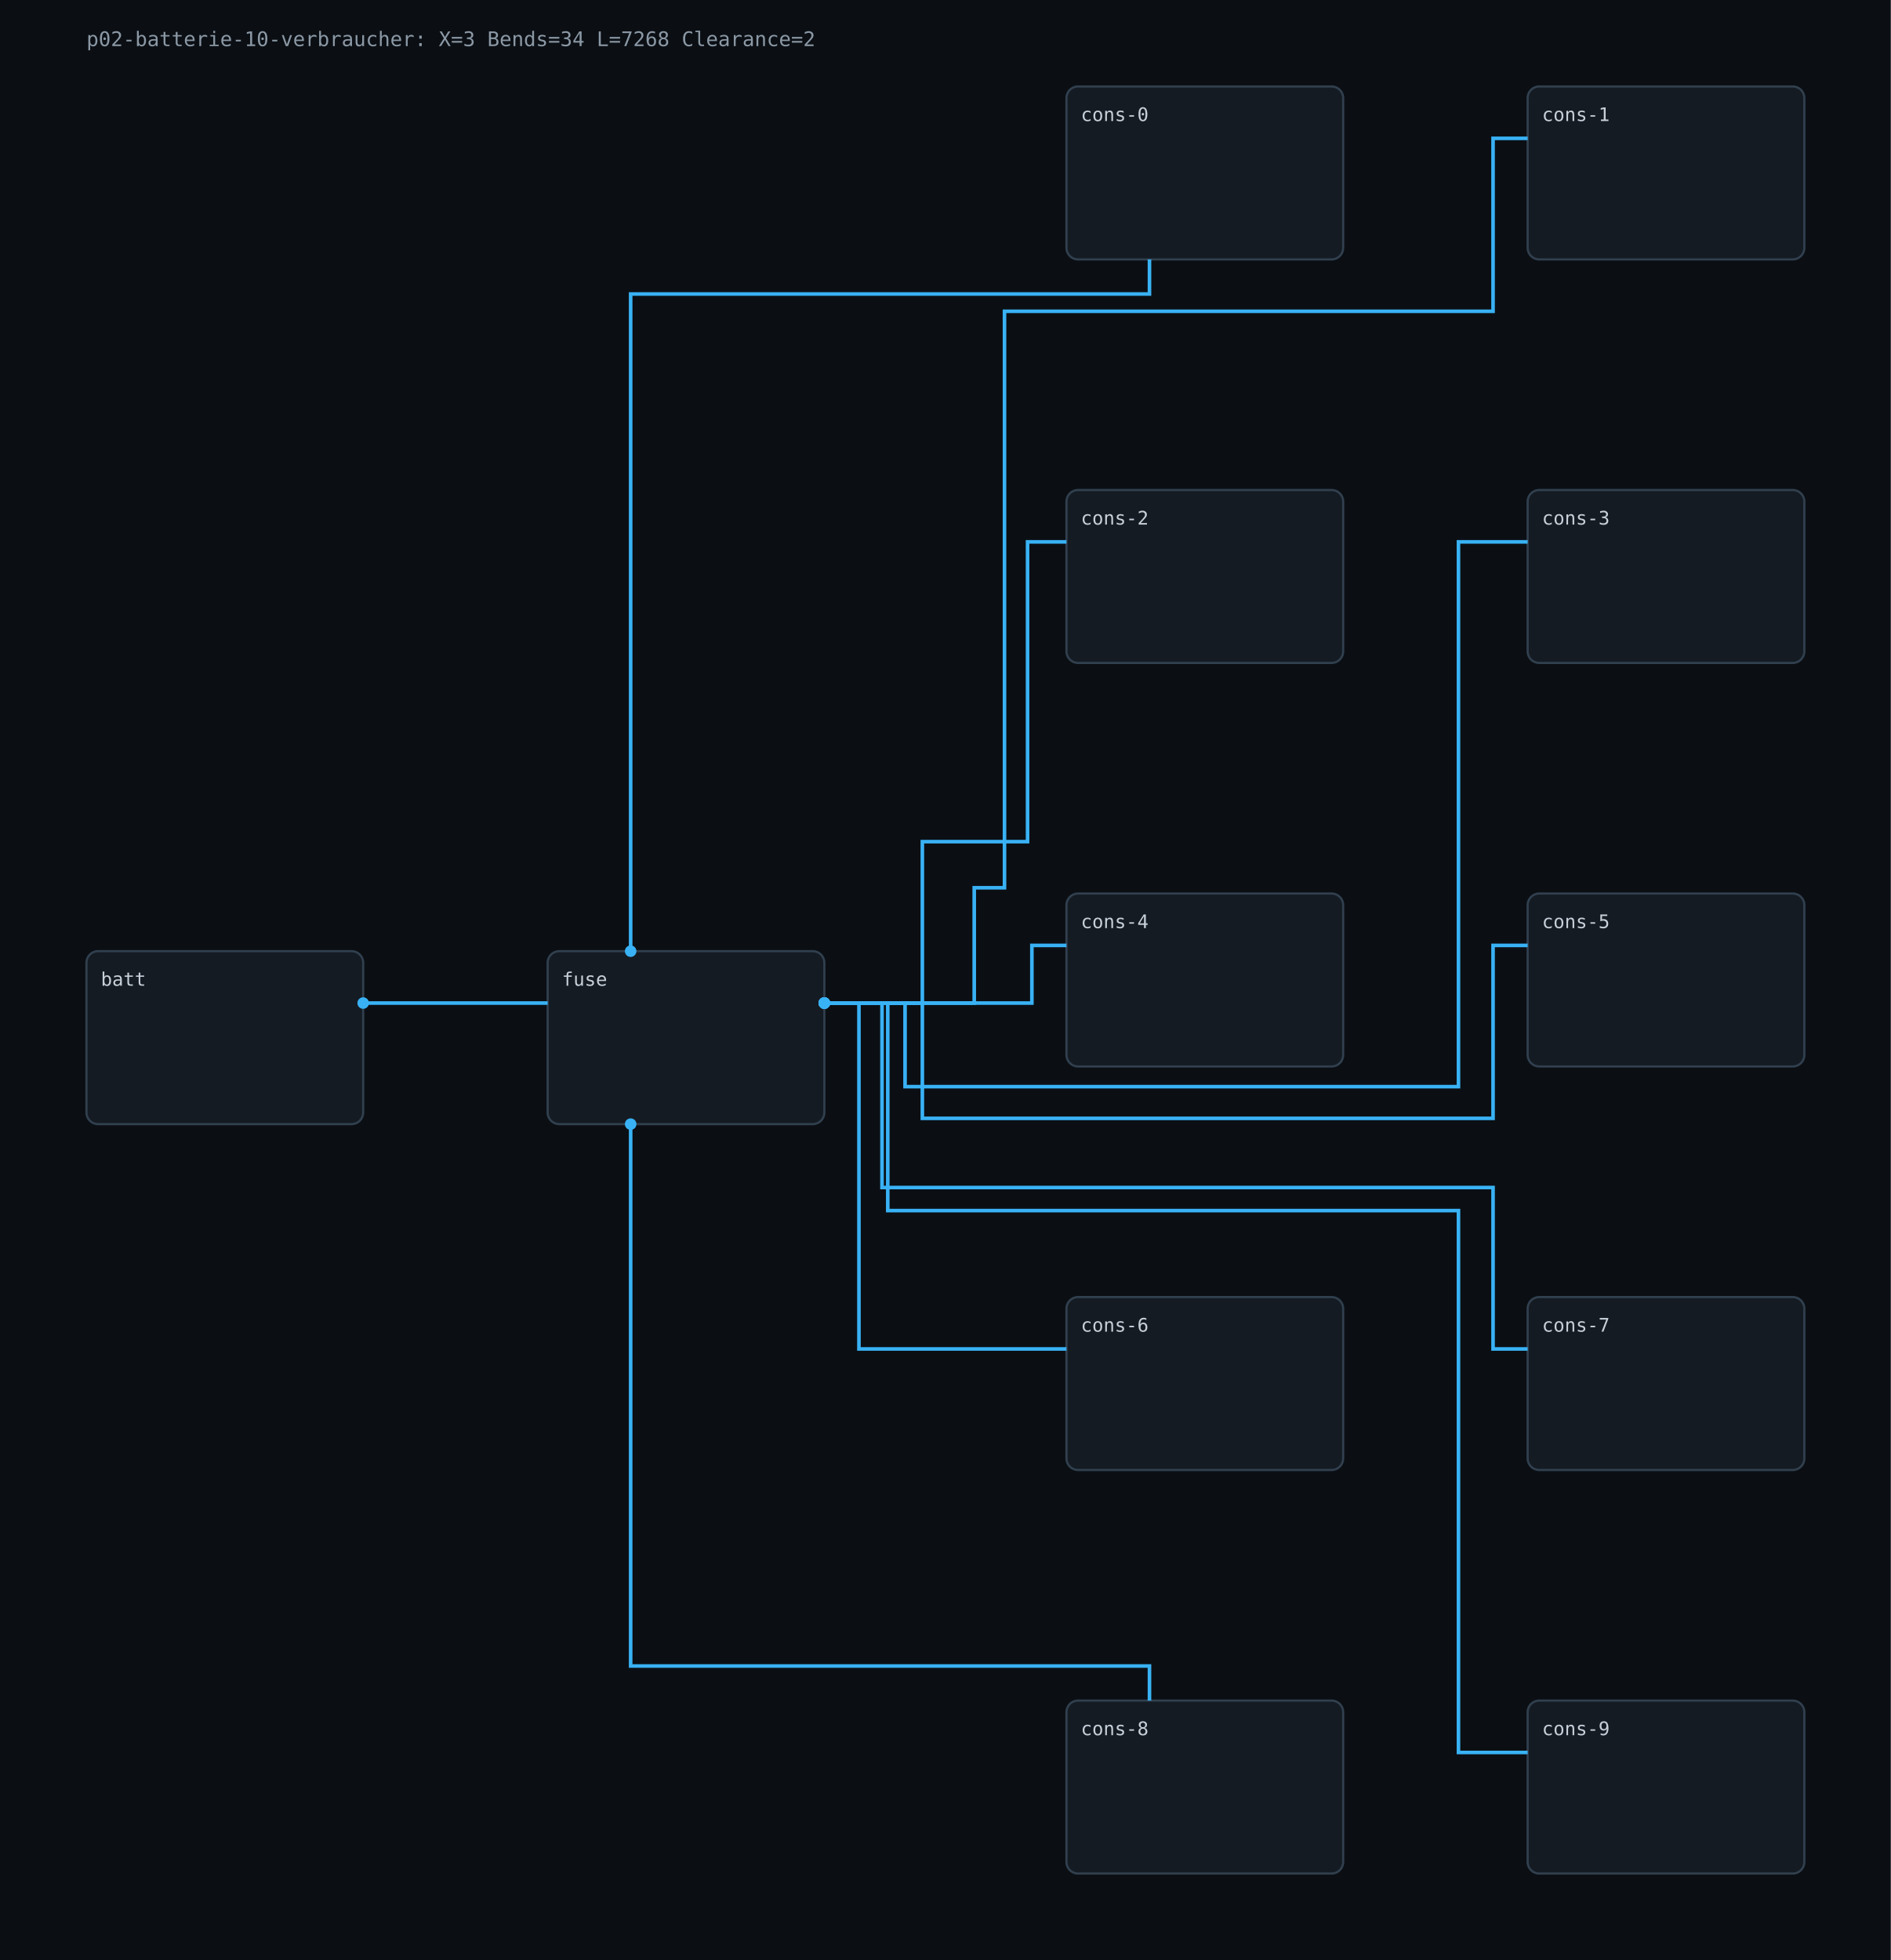
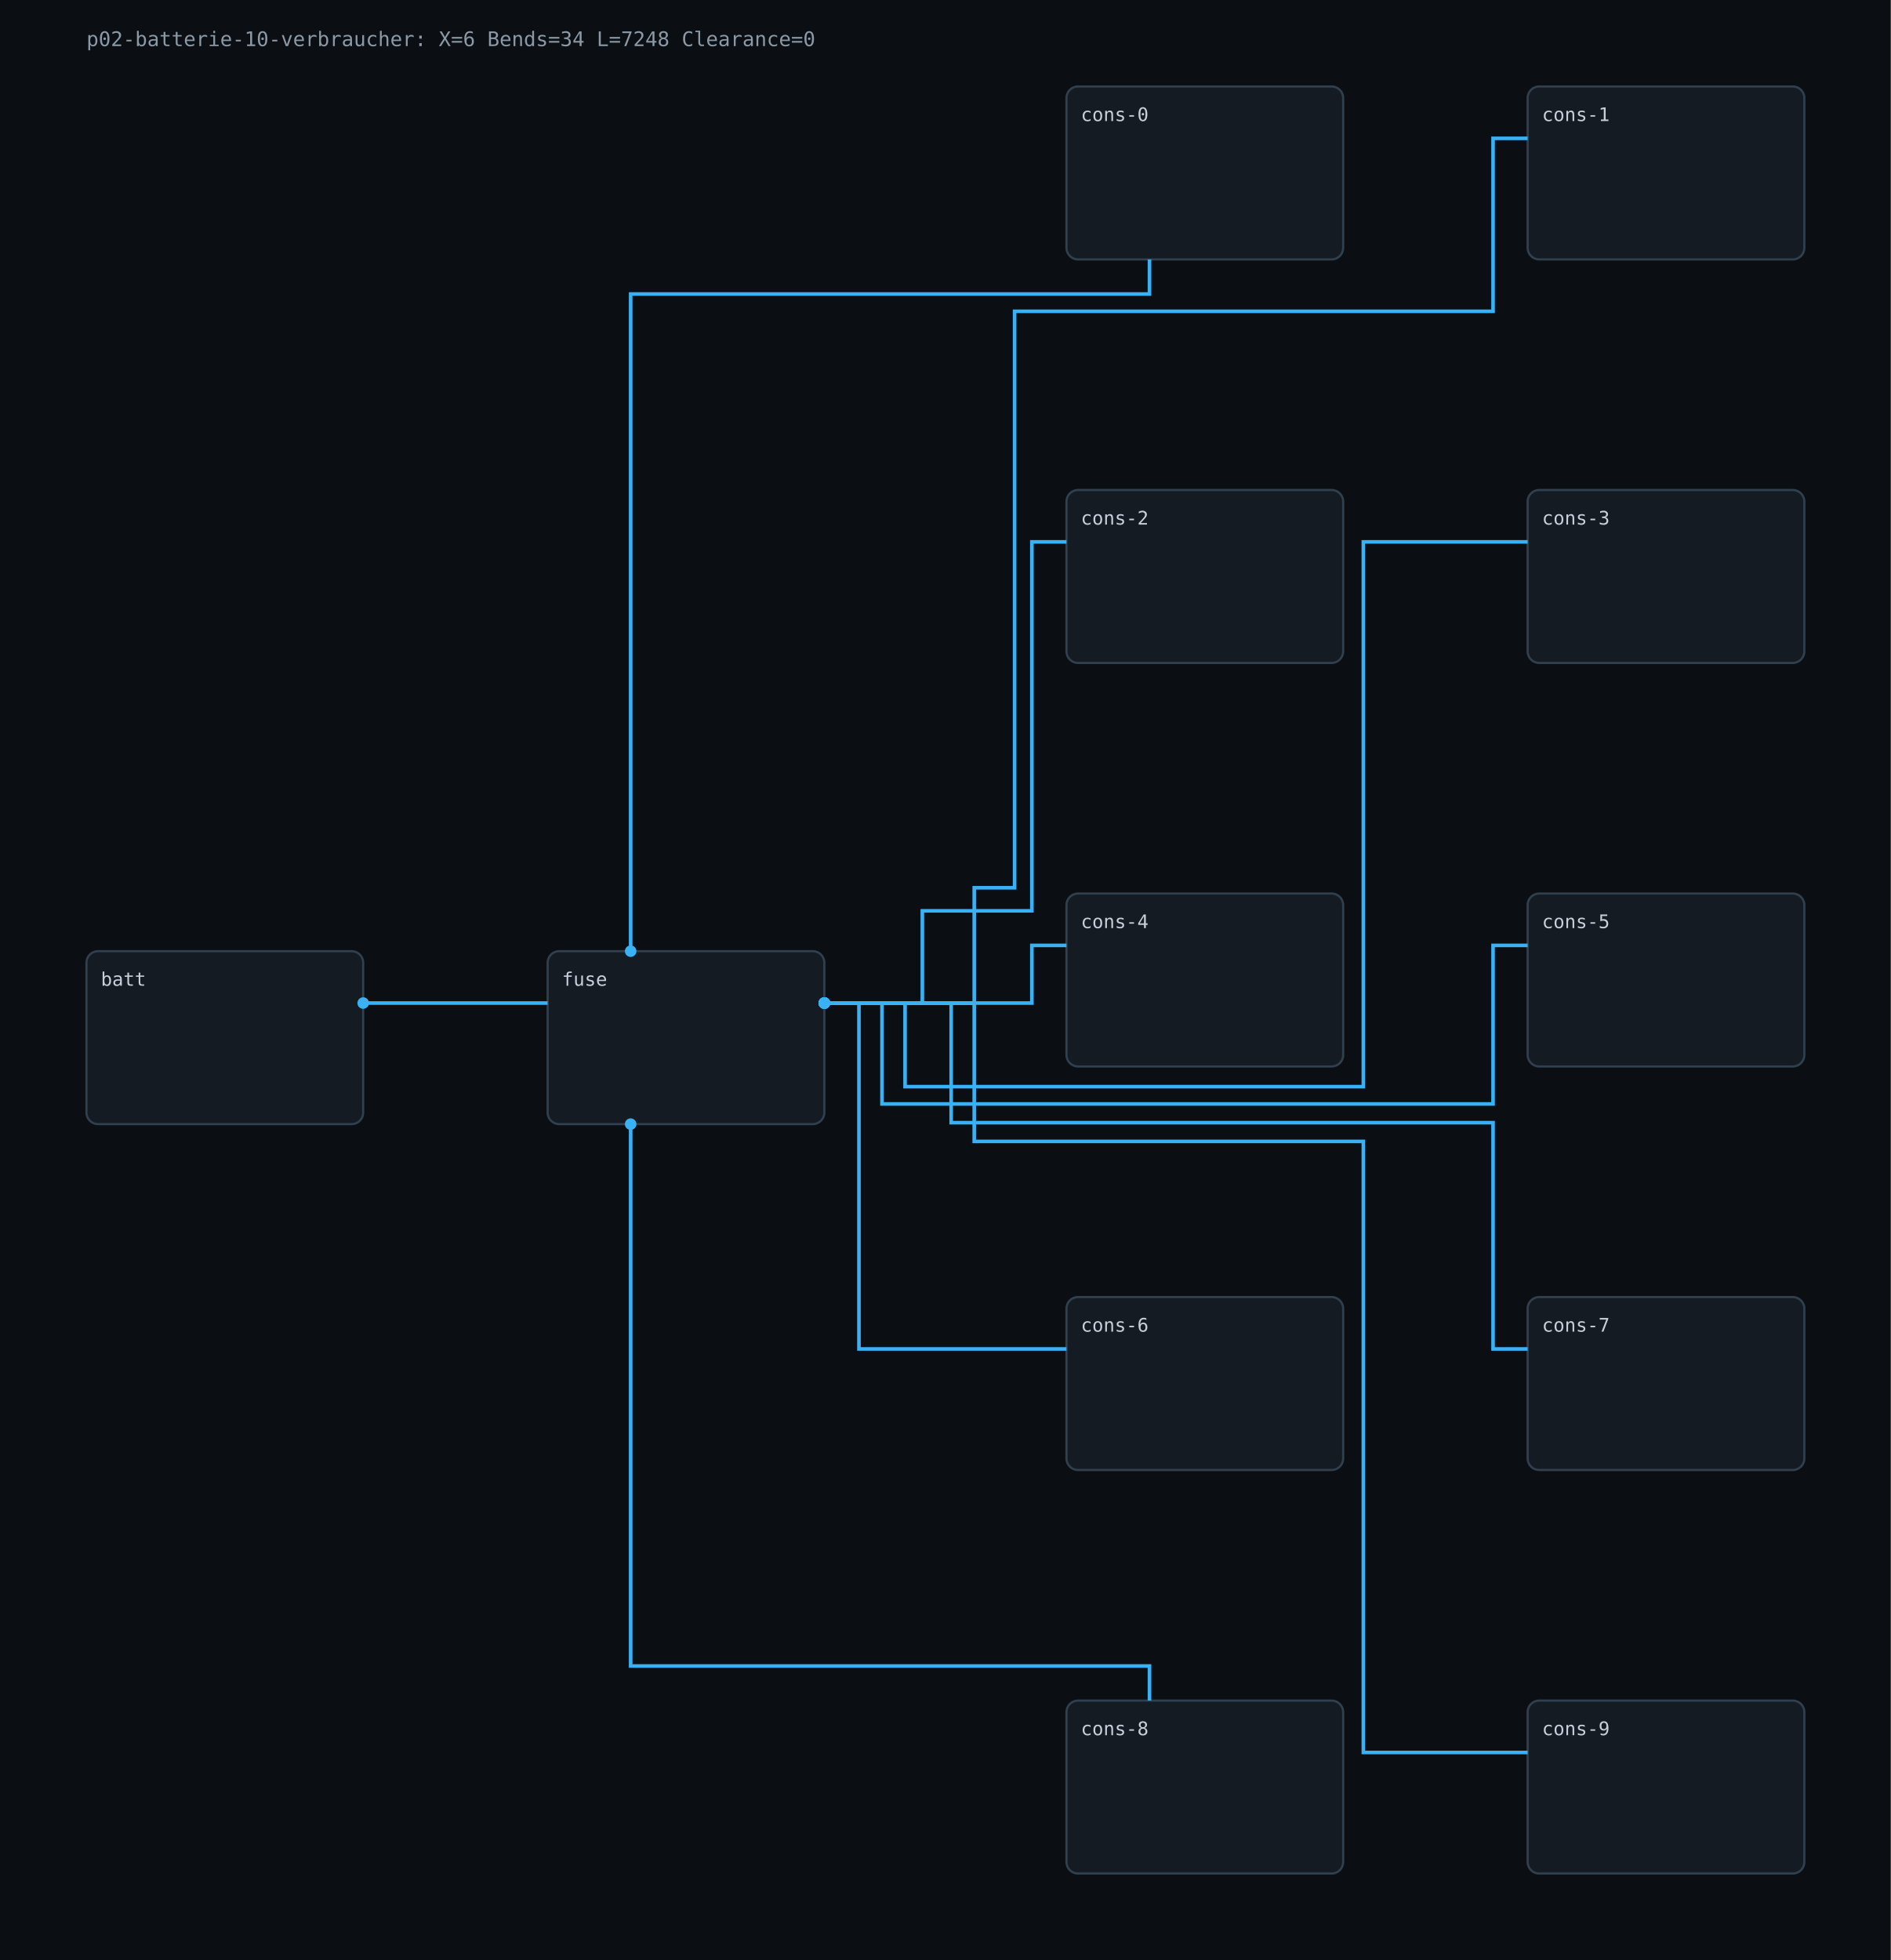
<svg xmlns="http://www.w3.org/2000/svg" width="1312" height="1360" viewBox="0 0 1312 1360">
  <rect width="100%" height="100%" fill="#0b0f14" />
-   <text x="60" y="32" fill="#8b98a5" font-family="monospace" font-size="14">p02-batterie-10-verbraucher: X=3 Bends=34 L=7268 Clearance=2</text>
+   <text x="60" y="32" fill="#8b98a5" font-family="monospace" font-size="14">p02-batterie-10-verbraucher: X=6 Bends=34 L=7248 Clearance=0</text>
  <rect x="60" y="660" width="192" height="120" fill="#151b23" stroke="#31404f" stroke-width="1.5" rx="8" />
  <text x="70" y="684" fill="#c7d0d9" font-family="monospace" font-size="13">batt</text>
  <rect x="380" y="660" width="192" height="120" fill="#151b23" stroke="#31404f" stroke-width="1.5" rx="8" />
  <text x="390" y="684" fill="#c7d0d9" font-family="monospace" font-size="13">fuse</text>
  <rect x="740" y="60" width="192" height="120" fill="#151b23" stroke="#31404f" stroke-width="1.5" rx="8" />
  <text x="750" y="84" fill="#c7d0d9" font-family="monospace" font-size="13">cons-0</text>
  <rect x="1060" y="60" width="192" height="120" fill="#151b23" stroke="#31404f" stroke-width="1.5" rx="8" />
  <text x="1070" y="84" fill="#c7d0d9" font-family="monospace" font-size="13">cons-1</text>
  <rect x="740" y="340" width="192" height="120" fill="#151b23" stroke="#31404f" stroke-width="1.5" rx="8" />
  <text x="750" y="364" fill="#c7d0d9" font-family="monospace" font-size="13">cons-2</text>
  <rect x="1060" y="340" width="192" height="120" fill="#151b23" stroke="#31404f" stroke-width="1.5" rx="8" />
  <text x="1070" y="364" fill="#c7d0d9" font-family="monospace" font-size="13">cons-3</text>
  <rect x="740" y="620" width="192" height="120" fill="#151b23" stroke="#31404f" stroke-width="1.5" rx="8" />
  <text x="750" y="644" fill="#c7d0d9" font-family="monospace" font-size="13">cons-4</text>
  <rect x="1060" y="620" width="192" height="120" fill="#151b23" stroke="#31404f" stroke-width="1.5" rx="8" />
  <text x="1070" y="644" fill="#c7d0d9" font-family="monospace" font-size="13">cons-5</text>
  <rect x="740" y="900" width="192" height="120" fill="#151b23" stroke="#31404f" stroke-width="1.5" rx="8" />
  <text x="750" y="924" fill="#c7d0d9" font-family="monospace" font-size="13">cons-6</text>
  <rect x="1060" y="900" width="192" height="120" fill="#151b23" stroke="#31404f" stroke-width="1.5" rx="8" />
  <text x="1070" y="924" fill="#c7d0d9" font-family="monospace" font-size="13">cons-7</text>
  <rect x="740" y="1180" width="192" height="120" fill="#151b23" stroke="#31404f" stroke-width="1.5" rx="8" />
  <text x="750" y="1204" fill="#c7d0d9" font-family="monospace" font-size="13">cons-8</text>
  <rect x="1060" y="1180" width="192" height="120" fill="#151b23" stroke="#31404f" stroke-width="1.5" rx="8" />
  <text x="1070" y="1204" fill="#c7d0d9" font-family="monospace" font-size="13">cons-9</text>
  <path d="M 252 696 L 380 696" fill="none" stroke="#39b2f5" stroke-width="2.5" />
  <circle cx="252" cy="696" r="4" fill="#39b2f5" />
  <path d="M 437.60 660 L 437.60 204 L 797.60 204 L 797.60 180" fill="none" stroke="#39b2f5" stroke-width="2.5" />
  <circle cx="437.60" cy="660" r="4" fill="#39b2f5" />
-   <path d="M 572 696 L 676 696 L 676 616 L 697 616 L 697 216 L 1036 216 L 1036 96 L 1060 96" fill="none" stroke="#39b2f5" stroke-width="2.5" />
+   <path d="M 572 696 L 676 696 L 676 616 L 704 616 L 704 216 L 1036 216 L 1036 96 L 1060 96" fill="none" stroke="#39b2f5" stroke-width="2.5" />
  <circle cx="572" cy="696" r="4" fill="#39b2f5" />
-   <path d="M 572 696 L 640 696 L 640 584 L 713 584 L 713 376 L 740 376" fill="none" stroke="#39b2f5" stroke-width="2.5" />
+   <path d="M 572 696 L 640 696 L 640 632 L 716 632 L 716 376 L 740 376" fill="none" stroke="#39b2f5" stroke-width="2.5" />
  <circle cx="572" cy="696" r="4" fill="#39b2f5" />
-   <path d="M 572 696 L 628 696 L 628 754 L 1012 754 L 1012 376 L 1060 376" fill="none" stroke="#39b2f5" stroke-width="2.5" />
+   <path d="M 572 696 L 628 696 L 628 754 L 946 754 L 946 376 L 1060 376" fill="none" stroke="#39b2f5" stroke-width="2.5" />
  <circle cx="572" cy="696" r="4" fill="#39b2f5" />
  <path d="M 572 696 L 716 696 L 716 656 L 740 656" fill="none" stroke="#39b2f5" stroke-width="2.5" />
  <circle cx="572" cy="696" r="4" fill="#39b2f5" />
-   <path d="M 572 696 L 640 696 L 640 776 L 1036 776 L 1036 656 L 1060 656" fill="none" stroke="#39b2f5" stroke-width="2.5" />
+   <path d="M 572 696 L 612 696 L 612 766 L 1036 766 L 1036 656 L 1060 656" fill="none" stroke="#39b2f5" stroke-width="2.5" />
  <circle cx="572" cy="696" r="4" fill="#39b2f5" />
  <path d="M 572 696 L 596 696 L 596 936 L 740 936" fill="none" stroke="#39b2f5" stroke-width="2.5" />
  <circle cx="572" cy="696" r="4" fill="#39b2f5" />
-   <path d="M 572 696 L 612 696 L 612 824 L 1036 824 L 1036 936 L 1060 936" fill="none" stroke="#39b2f5" stroke-width="2.5" />
+   <path d="M 572 696 L 660 696 L 660 779 L 1036 779 L 1036 936 L 1060 936" fill="none" stroke="#39b2f5" stroke-width="2.5" />
  <circle cx="572" cy="696" r="4" fill="#39b2f5" />
  <path d="M 437.60 780 L 437.60 1156 L 797.60 1156 L 797.60 1180" fill="none" stroke="#39b2f5" stroke-width="2.5" />
  <circle cx="437.60" cy="780" r="4" fill="#39b2f5" />
-   <path d="M 572 696 L 616 696 L 616 840 L 1012 840 L 1012 1216 L 1060 1216" fill="none" stroke="#39b2f5" stroke-width="2.5" />
+   <path d="M 572 696 L 676 696 L 676 792 L 946 792 L 946 1216 L 1060 1216" fill="none" stroke="#39b2f5" stroke-width="2.5" />
  <circle cx="572" cy="696" r="4" fill="#39b2f5" />
</svg>
